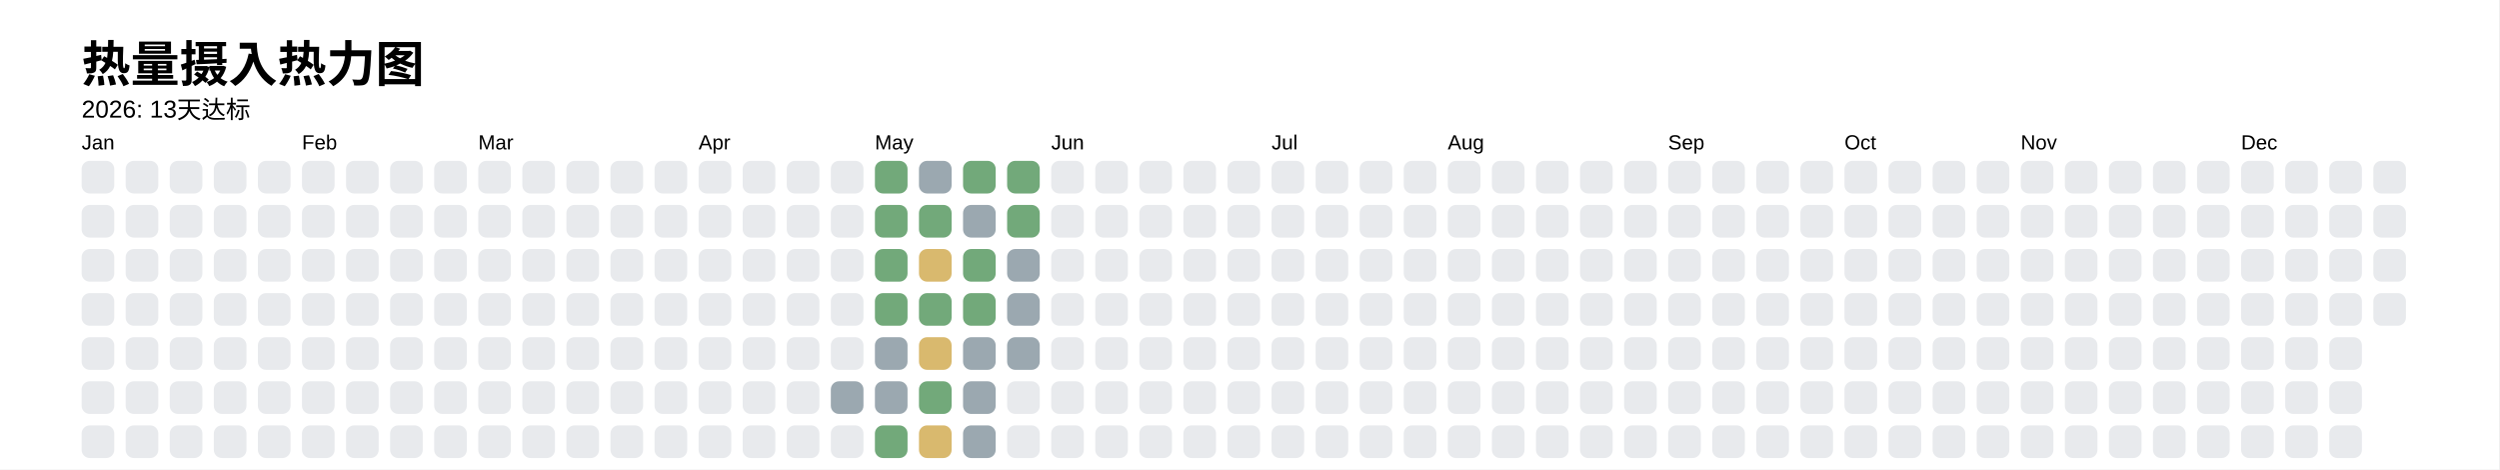
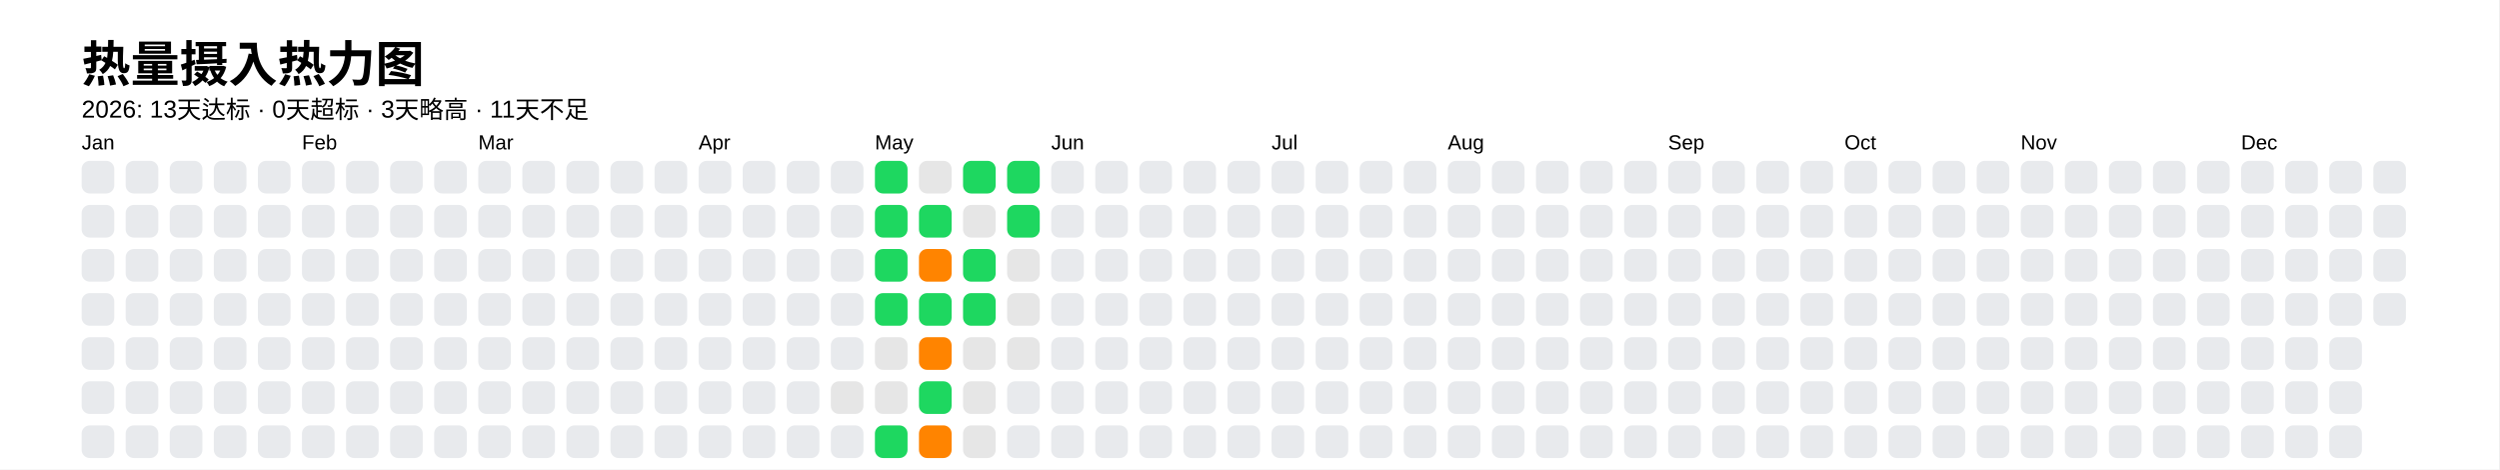
<svg xmlns="http://www.w3.org/2000/svg" style="background-color:white;" baseProfile="full" height="57.5mm" version="1.1" viewBox="0,0,306.2,57.5" width="306.2mm">
  <defs />
  <rect fill="#FFFFFF" height="57.5" width="306.2" x="0" y="0" />
  <text fill="#000000" style="font-size:6px; font-family:Arial; font-weight:bold;" x="10" y="10">热量摄入热力图</text>
-   <text fill="#000000" style="font-size:3px; font-family:Arial;" x="10" y="14.4">2026: 13天达标</text>
+   <text fill="#000000" style="font-size:3px; font-family:Arial;" x="10" y="14.4">2026: 13天达标 · 0天超标 · 3天略高 · 11天不足</text>
  <text fill="#000000" style="font-size:2.5px; font-family:Arial" x="10" y="18.3">Jan</text>
  <rect fill="#E8EAED" height="4" rx="1" ry="1" width="4" x="10" y="19.7" />
  <rect fill="#E8EAED" height="4" rx="1" ry="1" width="4" x="10" y="25.1" />
  <rect fill="#E8EAED" height="4" rx="1" ry="1" width="4" x="10" y="30.5" />
  <rect fill="#E8EAED" height="4" rx="1" ry="1" width="4" x="10" y="35.9" />
  <rect fill="#E8EAED" height="4" rx="1" ry="1" width="4" x="10" y="41.3" />
  <rect fill="#E8EAED" height="4" rx="1" ry="1" width="4" x="10" y="46.7" />
  <rect fill="#E8EAED" height="4" rx="1" ry="1" width="4" x="10" y="52.1" />
  <rect fill="#E8EAED" height="4" rx="1" ry="1" width="4" x="15.4" y="19.7" />
  <rect fill="#E8EAED" height="4" rx="1" ry="1" width="4" x="15.4" y="25.1" />
  <rect fill="#E8EAED" height="4" rx="1" ry="1" width="4" x="15.4" y="30.5" />
  <rect fill="#E8EAED" height="4" rx="1" ry="1" width="4" x="15.4" y="35.9" />
  <rect fill="#E8EAED" height="4" rx="1" ry="1" width="4" x="15.4" y="41.3" />
  <rect fill="#E8EAED" height="4" rx="1" ry="1" width="4" x="15.4" y="46.7" />
  <rect fill="#E8EAED" height="4" rx="1" ry="1" width="4" x="15.4" y="52.1" />
  <rect fill="#E8EAED" height="4" rx="1" ry="1" width="4" x="20.8" y="19.7" />
  <rect fill="#E8EAED" height="4" rx="1" ry="1" width="4" x="20.8" y="25.1" />
  <rect fill="#E8EAED" height="4" rx="1" ry="1" width="4" x="20.8" y="30.5" />
  <rect fill="#E8EAED" height="4" rx="1" ry="1" width="4" x="20.8" y="35.9" />
  <rect fill="#E8EAED" height="4" rx="1" ry="1" width="4" x="20.8" y="41.3" />
  <rect fill="#E8EAED" height="4" rx="1" ry="1" width="4" x="20.8" y="46.7" />
  <rect fill="#E8EAED" height="4" rx="1" ry="1" width="4" x="20.8" y="52.1" />
  <rect fill="#E8EAED" height="4" rx="1" ry="1" width="4" x="26.2" y="19.7" />
  <rect fill="#E8EAED" height="4" rx="1" ry="1" width="4" x="26.2" y="25.1" />
  <rect fill="#E8EAED" height="4" rx="1" ry="1" width="4" x="26.2" y="30.5" />
  <rect fill="#E8EAED" height="4" rx="1" ry="1" width="4" x="26.2" y="35.9" />
  <rect fill="#E8EAED" height="4" rx="1" ry="1" width="4" x="26.2" y="41.3" />
  <rect fill="#E8EAED" height="4" rx="1" ry="1" width="4" x="26.2" y="46.7" />
  <rect fill="#E8EAED" height="4" rx="1" ry="1" width="4" x="26.2" y="52.1" />
  <rect fill="#E8EAED" height="4" rx="1" ry="1" width="4" x="31.6" y="19.7" />
  <rect fill="#E8EAED" height="4" rx="1" ry="1" width="4" x="31.6" y="25.1" />
  <rect fill="#E8EAED" height="4" rx="1" ry="1" width="4" x="31.6" y="30.5" />
  <rect fill="#E8EAED" height="4" rx="1" ry="1" width="4" x="31.6" y="35.9" />
  <rect fill="#E8EAED" height="4" rx="1" ry="1" width="4" x="31.6" y="41.3" />
  <rect fill="#E8EAED" height="4" rx="1" ry="1" width="4" x="31.6" y="46.7" />
  <rect fill="#E8EAED" height="4" rx="1" ry="1" width="4" x="31.6" y="52.1" />
  <text fill="#000000" style="font-size:2.5px; font-family:Arial" x="37.0" y="18.3">Feb</text>
  <rect fill="#E8EAED" height="4" rx="1" ry="1" width="4" x="37.0" y="19.7" />
  <rect fill="#E8EAED" height="4" rx="1" ry="1" width="4" x="37.0" y="25.1" />
  <rect fill="#E8EAED" height="4" rx="1" ry="1" width="4" x="37.0" y="30.5" />
  <rect fill="#E8EAED" height="4" rx="1" ry="1" width="4" x="37.0" y="35.9" />
  <rect fill="#E8EAED" height="4" rx="1" ry="1" width="4" x="37.0" y="41.3" />
  <rect fill="#E8EAED" height="4" rx="1" ry="1" width="4" x="37.0" y="46.7" />
  <rect fill="#E8EAED" height="4" rx="1" ry="1" width="4" x="37.0" y="52.1" />
  <rect fill="#E8EAED" height="4" rx="1" ry="1" width="4" x="42.4" y="19.7" />
  <rect fill="#E8EAED" height="4" rx="1" ry="1" width="4" x="42.4" y="25.1" />
  <rect fill="#E8EAED" height="4" rx="1" ry="1" width="4" x="42.4" y="30.5" />
  <rect fill="#E8EAED" height="4" rx="1" ry="1" width="4" x="42.4" y="35.9" />
  <rect fill="#E8EAED" height="4" rx="1" ry="1" width="4" x="42.4" y="41.3" />
  <rect fill="#E8EAED" height="4" rx="1" ry="1" width="4" x="42.4" y="46.7" />
  <rect fill="#E8EAED" height="4" rx="1" ry="1" width="4" x="42.4" y="52.1" />
  <rect fill="#E8EAED" height="4" rx="1" ry="1" width="4" x="47.8" y="19.7" />
  <rect fill="#E8EAED" height="4" rx="1" ry="1" width="4" x="47.8" y="25.1" />
  <rect fill="#E8EAED" height="4" rx="1" ry="1" width="4" x="47.8" y="30.5" />
  <rect fill="#E8EAED" height="4" rx="1" ry="1" width="4" x="47.8" y="35.9" />
  <rect fill="#E8EAED" height="4" rx="1" ry="1" width="4" x="47.8" y="41.3" />
  <rect fill="#E8EAED" height="4" rx="1" ry="1" width="4" x="47.8" y="46.7" />
  <rect fill="#E8EAED" height="4" rx="1" ry="1" width="4" x="47.8" y="52.1" />
  <rect fill="#E8EAED" height="4" rx="1" ry="1" width="4" x="53.2" y="19.7" />
  <rect fill="#E8EAED" height="4" rx="1" ry="1" width="4" x="53.2" y="25.1" />
  <rect fill="#E8EAED" height="4" rx="1" ry="1" width="4" x="53.2" y="30.5" />
  <rect fill="#E8EAED" height="4" rx="1" ry="1" width="4" x="53.2" y="35.9" />
  <rect fill="#E8EAED" height="4" rx="1" ry="1" width="4" x="53.2" y="41.3" />
  <rect fill="#E8EAED" height="4" rx="1" ry="1" width="4" x="53.2" y="46.7" />
  <rect fill="#E8EAED" height="4" rx="1" ry="1" width="4" x="53.2" y="52.1" />
  <text fill="#000000" style="font-size:2.5px; font-family:Arial" x="58.6" y="18.3">Mar</text>
  <rect fill="#E8EAED" height="4" rx="1" ry="1" width="4" x="58.6" y="19.7" />
  <rect fill="#E8EAED" height="4" rx="1" ry="1" width="4" x="58.6" y="25.1" />
  <rect fill="#E8EAED" height="4" rx="1" ry="1" width="4" x="58.6" y="30.5" />
  <rect fill="#E8EAED" height="4" rx="1" ry="1" width="4" x="58.6" y="35.9" />
  <rect fill="#E8EAED" height="4" rx="1" ry="1" width="4" x="58.6" y="41.3" />
  <rect fill="#E8EAED" height="4" rx="1" ry="1" width="4" x="58.6" y="46.7" />
  <rect fill="#E8EAED" height="4" rx="1" ry="1" width="4" x="58.6" y="52.1" />
  <rect fill="#E8EAED" height="4" rx="1" ry="1" width="4" x="64" y="19.7" />
  <rect fill="#E8EAED" height="4" rx="1" ry="1" width="4" x="64" y="25.1" />
  <rect fill="#E8EAED" height="4" rx="1" ry="1" width="4" x="64" y="30.5" />
  <rect fill="#E8EAED" height="4" rx="1" ry="1" width="4" x="64" y="35.9" />
  <rect fill="#E8EAED" height="4" rx="1" ry="1" width="4" x="64" y="41.3" />
  <rect fill="#E8EAED" height="4" rx="1" ry="1" width="4" x="64" y="46.7" />
  <rect fill="#E8EAED" height="4" rx="1" ry="1" width="4" x="64" y="52.1" />
  <rect fill="#E8EAED" height="4" rx="1" ry="1" width="4" x="69.4" y="19.7" />
  <rect fill="#E8EAED" height="4" rx="1" ry="1" width="4" x="69.4" y="25.1" />
  <rect fill="#E8EAED" height="4" rx="1" ry="1" width="4" x="69.4" y="30.5" />
  <rect fill="#E8EAED" height="4" rx="1" ry="1" width="4" x="69.4" y="35.9" />
  <rect fill="#E8EAED" height="4" rx="1" ry="1" width="4" x="69.4" y="41.3" />
  <rect fill="#E8EAED" height="4" rx="1" ry="1" width="4" x="69.4" y="46.7" />
  <rect fill="#E8EAED" height="4" rx="1" ry="1" width="4" x="69.4" y="52.1" />
  <rect fill="#E8EAED" height="4" rx="1" ry="1" width="4" x="74.8" y="19.7" />
  <rect fill="#E8EAED" height="4" rx="1" ry="1" width="4" x="74.8" y="25.1" />
  <rect fill="#E8EAED" height="4" rx="1" ry="1" width="4" x="74.8" y="30.5" />
  <rect fill="#E8EAED" height="4" rx="1" ry="1" width="4" x="74.8" y="35.9" />
  <rect fill="#E8EAED" height="4" rx="1" ry="1" width="4" x="74.8" y="41.3" />
  <rect fill="#E8EAED" height="4" rx="1" ry="1" width="4" x="74.8" y="46.7" />
  <rect fill="#E8EAED" height="4" rx="1" ry="1" width="4" x="74.8" y="52.1" />
  <rect fill="#E8EAED" height="4" rx="1" ry="1" width="4" x="80.2" y="19.7" />
  <rect fill="#E8EAED" height="4" rx="1" ry="1" width="4" x="80.2" y="25.1" />
  <rect fill="#E8EAED" height="4" rx="1" ry="1" width="4" x="80.2" y="30.5" />
  <rect fill="#E8EAED" height="4" rx="1" ry="1" width="4" x="80.2" y="35.9" />
  <rect fill="#E8EAED" height="4" rx="1" ry="1" width="4" x="80.2" y="41.3" />
  <rect fill="#E8EAED" height="4" rx="1" ry="1" width="4" x="80.2" y="46.7" />
  <rect fill="#E8EAED" height="4" rx="1" ry="1" width="4" x="80.2" y="52.1" />
  <text fill="#000000" style="font-size:2.5px; font-family:Arial" x="85.6" y="18.3">Apr</text>
  <rect fill="#E8EAED" height="4" rx="1" ry="1" width="4" x="85.6" y="19.7" />
  <rect fill="#E8EAED" height="4" rx="1" ry="1" width="4" x="85.6" y="25.1" />
  <rect fill="#E8EAED" height="4" rx="1" ry="1" width="4" x="85.6" y="30.5" />
  <rect fill="#E8EAED" height="4" rx="1" ry="1" width="4" x="85.6" y="35.9" />
  <rect fill="#E8EAED" height="4" rx="1" ry="1" width="4" x="85.6" y="41.3" />
  <rect fill="#E8EAED" height="4" rx="1" ry="1" width="4" x="85.6" y="46.7" />
  <rect fill="#E8EAED" height="4" rx="1" ry="1" width="4" x="85.6" y="52.1" />
  <rect fill="#E8EAED" height="4" rx="1" ry="1" width="4" x="91" y="19.7" />
  <rect fill="#E8EAED" height="4" rx="1" ry="1" width="4" x="91" y="25.1" />
  <rect fill="#E8EAED" height="4" rx="1" ry="1" width="4" x="91" y="30.5" />
  <rect fill="#E8EAED" height="4" rx="1" ry="1" width="4" x="91" y="35.9" />
  <rect fill="#E8EAED" height="4" rx="1" ry="1" width="4" x="91" y="41.3" />
  <rect fill="#E8EAED" height="4" rx="1" ry="1" width="4" x="91" y="46.7" />
  <rect fill="#E8EAED" height="4" rx="1" ry="1" width="4" x="91" y="52.1" />
  <rect fill="#E8EAED" height="4" rx="1" ry="1" width="4" x="96.4" y="19.7" />
  <rect fill="#E8EAED" height="4" rx="1" ry="1" width="4" x="96.4" y="25.1" />
  <rect fill="#E8EAED" height="4" rx="1" ry="1" width="4" x="96.4" y="30.5" />
  <rect fill="#E8EAED" height="4" rx="1" ry="1" width="4" x="96.4" y="35.9" />
  <rect fill="#E8EAED" height="4" rx="1" ry="1" width="4" x="96.4" y="41.3" />
  <rect fill="#E8EAED" height="4" rx="1" ry="1" width="4" x="96.4" y="46.7" />
  <rect fill="#E8EAED" height="4" rx="1" ry="1" width="4" x="96.4" y="52.1" />
  <rect fill="#E8EAED" height="4" rx="1" ry="1" width="4" x="101.8" y="19.7" />
  <rect fill="#E8EAED" height="4" rx="1" ry="1" width="4" x="101.8" y="25.1" />
  <rect fill="#E8EAED" height="4" rx="1" ry="1" width="4" x="101.8" y="30.5" />
  <rect fill="#E8EAED" height="4" rx="1" ry="1" width="4" x="101.8" y="35.9" />
  <rect fill="#E8EAED" height="4" rx="1" ry="1" width="4" x="101.8" y="41.3" />
-   <rect fill="#9BA8B0" height="4" rx="1" ry="1" width="4" x="101.8" y="46.7" />
+   <rect fill="#e6e6e6" height="4" rx="1" ry="1" width="4" x="101.8" y="46.7" />
  <rect fill="#E8EAED" height="4" rx="1" ry="1" width="4" x="101.8" y="52.1" />
  <text fill="#000000" style="font-size:2.5px; font-family:Arial" x="107.2" y="18.3">May</text>
-   <rect fill="#72A97A" height="4" rx="1" ry="1" width="4" x="107.2" y="19.7" />
-   <rect fill="#72A97A" height="4" rx="1" ry="1" width="4" x="107.2" y="25.1" />
-   <rect fill="#72A97A" height="4" rx="1" ry="1" width="4" x="107.2" y="30.5" />
-   <rect fill="#72A97A" height="4" rx="1" ry="1" width="4" x="107.2" y="35.9" />
-   <rect fill="#9BA8B0" height="4" rx="1" ry="1" width="4" x="107.2" y="41.3" />
-   <rect fill="#9BA8B0" height="4" rx="1" ry="1" width="4" x="107.2" y="46.7" />
-   <rect fill="#72A97A" height="4" rx="1" ry="1" width="4" x="107.2" y="52.1" />
-   <rect fill="#9BA8B0" height="4" rx="1" ry="1" width="4" x="112.6" y="19.7" />
-   <rect fill="#72A97A" height="4" rx="1" ry="1" width="4" x="112.6" y="25.1" />
-   <rect fill="#D9B96E" height="4" rx="1" ry="1" width="4" x="112.6" y="30.5" />
-   <rect fill="#72A97A" height="4" rx="1" ry="1" width="4" x="112.6" y="35.9" />
-   <rect fill="#D9B96E" height="4" rx="1" ry="1" width="4" x="112.6" y="41.3" />
-   <rect fill="#72A97A" height="4" rx="1" ry="1" width="4" x="112.6" y="46.7" />
-   <rect fill="#D9B96E" height="4" rx="1" ry="1" width="4" x="112.6" y="52.1" />
-   <rect fill="#72A97A" height="4" rx="1" ry="1" width="4" x="118" y="19.7" />
-   <rect fill="#9BA8B0" height="4" rx="1" ry="1" width="4" x="118" y="25.1" />
-   <rect fill="#72A97A" height="4" rx="1" ry="1" width="4" x="118" y="30.5" />
-   <rect fill="#72A97A" height="4" rx="1" ry="1" width="4" x="118" y="35.9" />
-   <rect fill="#9BA8B0" height="4" rx="1" ry="1" width="4" x="118" y="41.3" />
-   <rect fill="#9BA8B0" height="4" rx="1" ry="1" width="4" x="118" y="46.7" />
-   <rect fill="#9BA8B0" height="4" rx="1" ry="1" width="4" x="118" y="52.1" />
-   <rect fill="#72A97A" height="4" rx="1" ry="1" width="4" x="123.4" y="19.7" />
-   <rect fill="#72A97A" height="4" rx="1" ry="1" width="4" x="123.4" y="25.1" />
-   <rect fill="#9BA8B0" height="4" rx="1" ry="1" width="4" x="123.4" y="30.5" />
-   <rect fill="#9BA8B0" height="4" rx="1" ry="1" width="4" x="123.4" y="35.9" />
-   <rect fill="#9BA8B0" height="4" rx="1" ry="1" width="4" x="123.4" y="41.3" />
+   <rect fill="#1ed760" height="4" rx="1" ry="1" width="4" x="107.2" y="19.7" />
+   <rect fill="#1ed760" height="4" rx="1" ry="1" width="4" x="107.2" y="25.1" />
+   <rect fill="#1ed760" height="4" rx="1" ry="1" width="4" x="107.2" y="30.5" />
+   <rect fill="#1ed760" height="4" rx="1" ry="1" width="4" x="107.2" y="35.9" />
+   <rect fill="#e6e6e6" height="4" rx="1" ry="1" width="4" x="107.2" y="41.3" />
+   <rect fill="#e6e6e6" height="4" rx="1" ry="1" width="4" x="107.2" y="46.7" />
+   <rect fill="#1ed760" height="4" rx="1" ry="1" width="4" x="107.2" y="52.1" />
+   <rect fill="#e6e6e6" height="4" rx="1" ry="1" width="4" x="112.6" y="19.7" />
+   <rect fill="#1ed760" height="4" rx="1" ry="1" width="4" x="112.6" y="25.1" />
+   <rect fill="#ff8400" height="4" rx="1" ry="1" width="4" x="112.6" y="30.5" />
+   <rect fill="#1ed760" height="4" rx="1" ry="1" width="4" x="112.6" y="35.9" />
+   <rect fill="#ff8400" height="4" rx="1" ry="1" width="4" x="112.6" y="41.3" />
+   <rect fill="#1ed760" height="4" rx="1" ry="1" width="4" x="112.6" y="46.7" />
+   <rect fill="#ff8400" height="4" rx="1" ry="1" width="4" x="112.6" y="52.1" />
+   <rect fill="#1ed760" height="4" rx="1" ry="1" width="4" x="118" y="19.7" />
+   <rect fill="#e6e6e6" height="4" rx="1" ry="1" width="4" x="118" y="25.1" />
+   <rect fill="#1ed760" height="4" rx="1" ry="1" width="4" x="118" y="30.5" />
+   <rect fill="#1ed760" height="4" rx="1" ry="1" width="4" x="118" y="35.9" />
+   <rect fill="#e6e6e6" height="4" rx="1" ry="1" width="4" x="118" y="41.3" />
+   <rect fill="#e6e6e6" height="4" rx="1" ry="1" width="4" x="118" y="46.7" />
+   <rect fill="#e6e6e6" height="4" rx="1" ry="1" width="4" x="118" y="52.1" />
+   <rect fill="#1ed760" height="4" rx="1" ry="1" width="4" x="123.4" y="19.7" />
+   <rect fill="#1ed760" height="4" rx="1" ry="1" width="4" x="123.4" y="25.1" />
+   <rect fill="#e6e6e6" height="4" rx="1" ry="1" width="4" x="123.4" y="30.5" />
+   <rect fill="#e6e6e6" height="4" rx="1" ry="1" width="4" x="123.4" y="35.9" />
+   <rect fill="#e6e6e6" height="4" rx="1" ry="1" width="4" x="123.4" y="41.3" />
  <rect fill="#E8EAED" height="4" rx="1" ry="1" width="4" x="123.4" y="46.7" />
  <rect fill="#E8EAED" height="4" rx="1" ry="1" width="4" x="123.4" y="52.1" />
  <text fill="#000000" style="font-size:2.5px; font-family:Arial" x="128.8" y="18.3">Jun</text>
  <rect fill="#E8EAED" height="4" rx="1" ry="1" width="4" x="128.8" y="19.7" />
  <rect fill="#E8EAED" height="4" rx="1" ry="1" width="4" x="128.8" y="25.1" />
  <rect fill="#E8EAED" height="4" rx="1" ry="1" width="4" x="128.8" y="30.5" />
  <rect fill="#E8EAED" height="4" rx="1" ry="1" width="4" x="128.8" y="35.9" />
  <rect fill="#E8EAED" height="4" rx="1" ry="1" width="4" x="128.8" y="41.3" />
  <rect fill="#E8EAED" height="4" rx="1" ry="1" width="4" x="128.8" y="46.7" />
  <rect fill="#E8EAED" height="4" rx="1" ry="1" width="4" x="128.8" y="52.1" />
  <rect fill="#E8EAED" height="4" rx="1" ry="1" width="4" x="134.2" y="19.7" />
  <rect fill="#E8EAED" height="4" rx="1" ry="1" width="4" x="134.2" y="25.1" />
  <rect fill="#E8EAED" height="4" rx="1" ry="1" width="4" x="134.2" y="30.5" />
  <rect fill="#E8EAED" height="4" rx="1" ry="1" width="4" x="134.2" y="35.9" />
  <rect fill="#E8EAED" height="4" rx="1" ry="1" width="4" x="134.2" y="41.3" />
  <rect fill="#E8EAED" height="4" rx="1" ry="1" width="4" x="134.2" y="46.7" />
  <rect fill="#E8EAED" height="4" rx="1" ry="1" width="4" x="134.2" y="52.1" />
  <rect fill="#E8EAED" height="4" rx="1" ry="1" width="4" x="139.6" y="19.7" />
  <rect fill="#E8EAED" height="4" rx="1" ry="1" width="4" x="139.6" y="25.1" />
  <rect fill="#E8EAED" height="4" rx="1" ry="1" width="4" x="139.6" y="30.5" />
  <rect fill="#E8EAED" height="4" rx="1" ry="1" width="4" x="139.6" y="35.9" />
  <rect fill="#E8EAED" height="4" rx="1" ry="1" width="4" x="139.6" y="41.3" />
  <rect fill="#E8EAED" height="4" rx="1" ry="1" width="4" x="139.6" y="46.7" />
  <rect fill="#E8EAED" height="4" rx="1" ry="1" width="4" x="139.6" y="52.1" />
  <rect fill="#E8EAED" height="4" rx="1" ry="1" width="4" x="145" y="19.7" />
  <rect fill="#E8EAED" height="4" rx="1" ry="1" width="4" x="145" y="25.1" />
  <rect fill="#E8EAED" height="4" rx="1" ry="1" width="4" x="145" y="30.5" />
  <rect fill="#E8EAED" height="4" rx="1" ry="1" width="4" x="145" y="35.9" />
  <rect fill="#E8EAED" height="4" rx="1" ry="1" width="4" x="145" y="41.3" />
  <rect fill="#E8EAED" height="4" rx="1" ry="1" width="4" x="145" y="46.7" />
  <rect fill="#E8EAED" height="4" rx="1" ry="1" width="4" x="145" y="52.1" />
  <rect fill="#E8EAED" height="4" rx="1" ry="1" width="4" x="150.4" y="19.7" />
  <rect fill="#E8EAED" height="4" rx="1" ry="1" width="4" x="150.4" y="25.1" />
  <rect fill="#E8EAED" height="4" rx="1" ry="1" width="4" x="150.4" y="30.5" />
  <rect fill="#E8EAED" height="4" rx="1" ry="1" width="4" x="150.4" y="35.9" />
  <rect fill="#E8EAED" height="4" rx="1" ry="1" width="4" x="150.4" y="41.3" />
  <rect fill="#E8EAED" height="4" rx="1" ry="1" width="4" x="150.4" y="46.7" />
  <rect fill="#E8EAED" height="4" rx="1" ry="1" width="4" x="150.4" y="52.1" />
  <text fill="#000000" style="font-size:2.5px; font-family:Arial" x="155.8" y="18.3">Jul</text>
  <rect fill="#E8EAED" height="4" rx="1" ry="1" width="4" x="155.8" y="19.7" />
  <rect fill="#E8EAED" height="4" rx="1" ry="1" width="4" x="155.8" y="25.1" />
  <rect fill="#E8EAED" height="4" rx="1" ry="1" width="4" x="155.8" y="30.5" />
  <rect fill="#E8EAED" height="4" rx="1" ry="1" width="4" x="155.8" y="35.9" />
  <rect fill="#E8EAED" height="4" rx="1" ry="1" width="4" x="155.8" y="41.3" />
  <rect fill="#E8EAED" height="4" rx="1" ry="1" width="4" x="155.8" y="46.7" />
  <rect fill="#E8EAED" height="4" rx="1" ry="1" width="4" x="155.8" y="52.1" />
  <rect fill="#E8EAED" height="4" rx="1" ry="1" width="4" x="161.2" y="19.7" />
  <rect fill="#E8EAED" height="4" rx="1" ry="1" width="4" x="161.2" y="25.1" />
  <rect fill="#E8EAED" height="4" rx="1" ry="1" width="4" x="161.2" y="30.5" />
  <rect fill="#E8EAED" height="4" rx="1" ry="1" width="4" x="161.2" y="35.9" />
  <rect fill="#E8EAED" height="4" rx="1" ry="1" width="4" x="161.2" y="41.3" />
  <rect fill="#E8EAED" height="4" rx="1" ry="1" width="4" x="161.2" y="46.7" />
  <rect fill="#E8EAED" height="4" rx="1" ry="1" width="4" x="161.2" y="52.1" />
  <rect fill="#E8EAED" height="4" rx="1" ry="1" width="4" x="166.6" y="19.7" />
  <rect fill="#E8EAED" height="4" rx="1" ry="1" width="4" x="166.6" y="25.1" />
  <rect fill="#E8EAED" height="4" rx="1" ry="1" width="4" x="166.6" y="30.5" />
  <rect fill="#E8EAED" height="4" rx="1" ry="1" width="4" x="166.6" y="35.9" />
  <rect fill="#E8EAED" height="4" rx="1" ry="1" width="4" x="166.6" y="41.3" />
  <rect fill="#E8EAED" height="4" rx="1" ry="1" width="4" x="166.6" y="46.7" />
  <rect fill="#E8EAED" height="4" rx="1" ry="1" width="4" x="166.6" y="52.1" />
  <rect fill="#E8EAED" height="4" rx="1" ry="1" width="4" x="172" y="19.7" />
  <rect fill="#E8EAED" height="4" rx="1" ry="1" width="4" x="172" y="25.1" />
  <rect fill="#E8EAED" height="4" rx="1" ry="1" width="4" x="172" y="30.5" />
  <rect fill="#E8EAED" height="4" rx="1" ry="1" width="4" x="172" y="35.9" />
  <rect fill="#E8EAED" height="4" rx="1" ry="1" width="4" x="172" y="41.3" />
  <rect fill="#E8EAED" height="4" rx="1" ry="1" width="4" x="172" y="46.7" />
  <rect fill="#E8EAED" height="4" rx="1" ry="1" width="4" x="172" y="52.1" />
  <text fill="#000000" style="font-size:2.5px; font-family:Arial" x="177.4" y="18.3">Aug</text>
  <rect fill="#E8EAED" height="4" rx="1" ry="1" width="4" x="177.4" y="19.7" />
  <rect fill="#E8EAED" height="4" rx="1" ry="1" width="4" x="177.4" y="25.1" />
  <rect fill="#E8EAED" height="4" rx="1" ry="1" width="4" x="177.4" y="30.5" />
  <rect fill="#E8EAED" height="4" rx="1" ry="1" width="4" x="177.4" y="35.9" />
  <rect fill="#E8EAED" height="4" rx="1" ry="1" width="4" x="177.4" y="41.3" />
  <rect fill="#E8EAED" height="4" rx="1" ry="1" width="4" x="177.4" y="46.7" />
  <rect fill="#E8EAED" height="4" rx="1" ry="1" width="4" x="177.4" y="52.1" />
  <rect fill="#E8EAED" height="4" rx="1" ry="1" width="4" x="182.8" y="19.7" />
  <rect fill="#E8EAED" height="4" rx="1" ry="1" width="4" x="182.8" y="25.1" />
  <rect fill="#E8EAED" height="4" rx="1" ry="1" width="4" x="182.8" y="30.5" />
  <rect fill="#E8EAED" height="4" rx="1" ry="1" width="4" x="182.8" y="35.9" />
  <rect fill="#E8EAED" height="4" rx="1" ry="1" width="4" x="182.8" y="41.3" />
  <rect fill="#E8EAED" height="4" rx="1" ry="1" width="4" x="182.8" y="46.7" />
  <rect fill="#E8EAED" height="4" rx="1" ry="1" width="4" x="182.8" y="52.1" />
  <rect fill="#E8EAED" height="4" rx="1" ry="1" width="4" x="188.2" y="19.7" />
  <rect fill="#E8EAED" height="4" rx="1" ry="1" width="4" x="188.2" y="25.1" />
  <rect fill="#E8EAED" height="4" rx="1" ry="1" width="4" x="188.2" y="30.5" />
  <rect fill="#E8EAED" height="4" rx="1" ry="1" width="4" x="188.2" y="35.9" />
  <rect fill="#E8EAED" height="4" rx="1" ry="1" width="4" x="188.2" y="41.3" />
  <rect fill="#E8EAED" height="4" rx="1" ry="1" width="4" x="188.2" y="46.7" />
  <rect fill="#E8EAED" height="4" rx="1" ry="1" width="4" x="188.2" y="52.1" />
  <rect fill="#E8EAED" height="4" rx="1" ry="1" width="4" x="193.6" y="19.7" />
  <rect fill="#E8EAED" height="4" rx="1" ry="1" width="4" x="193.6" y="25.1" />
  <rect fill="#E8EAED" height="4" rx="1" ry="1" width="4" x="193.6" y="30.5" />
  <rect fill="#E8EAED" height="4" rx="1" ry="1" width="4" x="193.6" y="35.9" />
  <rect fill="#E8EAED" height="4" rx="1" ry="1" width="4" x="193.6" y="41.3" />
  <rect fill="#E8EAED" height="4" rx="1" ry="1" width="4" x="193.6" y="46.7" />
  <rect fill="#E8EAED" height="4" rx="1" ry="1" width="4" x="193.6" y="52.1" />
  <rect fill="#E8EAED" height="4" rx="1" ry="1" width="4" x="199" y="19.7" />
  <rect fill="#E8EAED" height="4" rx="1" ry="1" width="4" x="199" y="25.1" />
  <rect fill="#E8EAED" height="4" rx="1" ry="1" width="4" x="199" y="30.5" />
  <rect fill="#E8EAED" height="4" rx="1" ry="1" width="4" x="199" y="35.9" />
  <rect fill="#E8EAED" height="4" rx="1" ry="1" width="4" x="199" y="41.3" />
  <rect fill="#E8EAED" height="4" rx="1" ry="1" width="4" x="199" y="46.7" />
  <rect fill="#E8EAED" height="4" rx="1" ry="1" width="4" x="199" y="52.1" />
  <text fill="#000000" style="font-size:2.5px; font-family:Arial" x="204.4" y="18.3">Sep</text>
  <rect fill="#E8EAED" height="4" rx="1" ry="1" width="4" x="204.4" y="19.7" />
  <rect fill="#E8EAED" height="4" rx="1" ry="1" width="4" x="204.4" y="25.1" />
  <rect fill="#E8EAED" height="4" rx="1" ry="1" width="4" x="204.4" y="30.5" />
  <rect fill="#E8EAED" height="4" rx="1" ry="1" width="4" x="204.4" y="35.9" />
  <rect fill="#E8EAED" height="4" rx="1" ry="1" width="4" x="204.4" y="41.3" />
  <rect fill="#E8EAED" height="4" rx="1" ry="1" width="4" x="204.4" y="46.7" />
  <rect fill="#E8EAED" height="4" rx="1" ry="1" width="4" x="204.4" y="52.1" />
  <rect fill="#E8EAED" height="4" rx="1" ry="1" width="4" x="209.8" y="19.7" />
  <rect fill="#E8EAED" height="4" rx="1" ry="1" width="4" x="209.8" y="25.1" />
  <rect fill="#E8EAED" height="4" rx="1" ry="1" width="4" x="209.8" y="30.5" />
  <rect fill="#E8EAED" height="4" rx="1" ry="1" width="4" x="209.8" y="35.9" />
  <rect fill="#E8EAED" height="4" rx="1" ry="1" width="4" x="209.8" y="41.3" />
  <rect fill="#E8EAED" height="4" rx="1" ry="1" width="4" x="209.8" y="46.7" />
  <rect fill="#E8EAED" height="4" rx="1" ry="1" width="4" x="209.8" y="52.1" />
  <rect fill="#E8EAED" height="4" rx="1" ry="1" width="4" x="215.2" y="19.7" />
  <rect fill="#E8EAED" height="4" rx="1" ry="1" width="4" x="215.2" y="25.1" />
  <rect fill="#E8EAED" height="4" rx="1" ry="1" width="4" x="215.2" y="30.5" />
  <rect fill="#E8EAED" height="4" rx="1" ry="1" width="4" x="215.2" y="35.9" />
  <rect fill="#E8EAED" height="4" rx="1" ry="1" width="4" x="215.2" y="41.3" />
  <rect fill="#E8EAED" height="4" rx="1" ry="1" width="4" x="215.2" y="46.7" />
  <rect fill="#E8EAED" height="4" rx="1" ry="1" width="4" x="215.2" y="52.1" />
  <rect fill="#E8EAED" height="4" rx="1" ry="1" width="4" x="220.6" y="19.7" />
  <rect fill="#E8EAED" height="4" rx="1" ry="1" width="4" x="220.6" y="25.1" />
  <rect fill="#E8EAED" height="4" rx="1" ry="1" width="4" x="220.6" y="30.5" />
  <rect fill="#E8EAED" height="4" rx="1" ry="1" width="4" x="220.6" y="35.9" />
  <rect fill="#E8EAED" height="4" rx="1" ry="1" width="4" x="220.6" y="41.3" />
  <rect fill="#E8EAED" height="4" rx="1" ry="1" width="4" x="220.6" y="46.7" />
  <rect fill="#E8EAED" height="4" rx="1" ry="1" width="4" x="220.6" y="52.1" />
  <text fill="#000000" style="font-size:2.5px; font-family:Arial" x="226" y="18.3">Oct</text>
  <rect fill="#E8EAED" height="4" rx="1" ry="1" width="4" x="226" y="19.7" />
  <rect fill="#E8EAED" height="4" rx="1" ry="1" width="4" x="226" y="25.1" />
  <rect fill="#E8EAED" height="4" rx="1" ry="1" width="4" x="226" y="30.5" />
  <rect fill="#E8EAED" height="4" rx="1" ry="1" width="4" x="226" y="35.9" />
  <rect fill="#E8EAED" height="4" rx="1" ry="1" width="4" x="226" y="41.3" />
  <rect fill="#E8EAED" height="4" rx="1" ry="1" width="4" x="226" y="46.7" />
  <rect fill="#E8EAED" height="4" rx="1" ry="1" width="4" x="226" y="52.1" />
  <rect fill="#E8EAED" height="4" rx="1" ry="1" width="4" x="231.4" y="19.7" />
  <rect fill="#E8EAED" height="4" rx="1" ry="1" width="4" x="231.4" y="25.1" />
  <rect fill="#E8EAED" height="4" rx="1" ry="1" width="4" x="231.4" y="30.5" />
  <rect fill="#E8EAED" height="4" rx="1" ry="1" width="4" x="231.4" y="35.9" />
  <rect fill="#E8EAED" height="4" rx="1" ry="1" width="4" x="231.4" y="41.3" />
  <rect fill="#E8EAED" height="4" rx="1" ry="1" width="4" x="231.4" y="46.7" />
  <rect fill="#E8EAED" height="4" rx="1" ry="1" width="4" x="231.4" y="52.1" />
  <rect fill="#E8EAED" height="4" rx="1" ry="1" width="4" x="236.8" y="19.7" />
  <rect fill="#E8EAED" height="4" rx="1" ry="1" width="4" x="236.8" y="25.1" />
  <rect fill="#E8EAED" height="4" rx="1" ry="1" width="4" x="236.8" y="30.5" />
  <rect fill="#E8EAED" height="4" rx="1" ry="1" width="4" x="236.8" y="35.9" />
  <rect fill="#E8EAED" height="4" rx="1" ry="1" width="4" x="236.8" y="41.3" />
  <rect fill="#E8EAED" height="4" rx="1" ry="1" width="4" x="236.8" y="46.7" />
  <rect fill="#E8EAED" height="4" rx="1" ry="1" width="4" x="236.8" y="52.1" />
  <rect fill="#E8EAED" height="4" rx="1" ry="1" width="4" x="242.2" y="19.7" />
  <rect fill="#E8EAED" height="4" rx="1" ry="1" width="4" x="242.2" y="25.1" />
  <rect fill="#E8EAED" height="4" rx="1" ry="1" width="4" x="242.2" y="30.5" />
  <rect fill="#E8EAED" height="4" rx="1" ry="1" width="4" x="242.2" y="35.9" />
  <rect fill="#E8EAED" height="4" rx="1" ry="1" width="4" x="242.2" y="41.3" />
  <rect fill="#E8EAED" height="4" rx="1" ry="1" width="4" x="242.2" y="46.7" />
  <rect fill="#E8EAED" height="4" rx="1" ry="1" width="4" x="242.2" y="52.1" />
  <text fill="#000000" style="font-size:2.5px; font-family:Arial" x="247.6" y="18.3">Nov</text>
  <rect fill="#E8EAED" height="4" rx="1" ry="1" width="4" x="247.6" y="19.7" />
  <rect fill="#E8EAED" height="4" rx="1" ry="1" width="4" x="247.6" y="25.1" />
  <rect fill="#E8EAED" height="4" rx="1" ry="1" width="4" x="247.6" y="30.5" />
  <rect fill="#E8EAED" height="4" rx="1" ry="1" width="4" x="247.6" y="35.9" />
  <rect fill="#E8EAED" height="4" rx="1" ry="1" width="4" x="247.6" y="41.3" />
  <rect fill="#E8EAED" height="4" rx="1" ry="1" width="4" x="247.6" y="46.7" />
  <rect fill="#E8EAED" height="4" rx="1" ry="1" width="4" x="247.6" y="52.1" />
  <rect fill="#E8EAED" height="4" rx="1" ry="1" width="4" x="253" y="19.7" />
  <rect fill="#E8EAED" height="4" rx="1" ry="1" width="4" x="253" y="25.1" />
  <rect fill="#E8EAED" height="4" rx="1" ry="1" width="4" x="253" y="30.5" />
  <rect fill="#E8EAED" height="4" rx="1" ry="1" width="4" x="253" y="35.9" />
  <rect fill="#E8EAED" height="4" rx="1" ry="1" width="4" x="253" y="41.3" />
  <rect fill="#E8EAED" height="4" rx="1" ry="1" width="4" x="253" y="46.7" />
  <rect fill="#E8EAED" height="4" rx="1" ry="1" width="4" x="253" y="52.1" />
  <rect fill="#E8EAED" height="4" rx="1" ry="1" width="4" x="258.4" y="19.7" />
  <rect fill="#E8EAED" height="4" rx="1" ry="1" width="4" x="258.4" y="25.1" />
  <rect fill="#E8EAED" height="4" rx="1" ry="1" width="4" x="258.4" y="30.5" />
  <rect fill="#E8EAED" height="4" rx="1" ry="1" width="4" x="258.4" y="35.9" />
  <rect fill="#E8EAED" height="4" rx="1" ry="1" width="4" x="258.4" y="41.3" />
  <rect fill="#E8EAED" height="4" rx="1" ry="1" width="4" x="258.4" y="46.7" />
  <rect fill="#E8EAED" height="4" rx="1" ry="1" width="4" x="258.4" y="52.1" />
  <rect fill="#E8EAED" height="4" rx="1" ry="1" width="4" x="263.8" y="19.7" />
  <rect fill="#E8EAED" height="4" rx="1" ry="1" width="4" x="263.8" y="25.1" />
  <rect fill="#E8EAED" height="4" rx="1" ry="1" width="4" x="263.8" y="30.5" />
  <rect fill="#E8EAED" height="4" rx="1" ry="1" width="4" x="263.8" y="35.9" />
  <rect fill="#E8EAED" height="4" rx="1" ry="1" width="4" x="263.8" y="41.3" />
  <rect fill="#E8EAED" height="4" rx="1" ry="1" width="4" x="263.8" y="46.7" />
  <rect fill="#E8EAED" height="4" rx="1" ry="1" width="4" x="263.8" y="52.1" />
  <rect fill="#E8EAED" height="4" rx="1" ry="1" width="4" x="269.2" y="19.7" />
  <rect fill="#E8EAED" height="4" rx="1" ry="1" width="4" x="269.2" y="25.1" />
  <rect fill="#E8EAED" height="4" rx="1" ry="1" width="4" x="269.2" y="30.5" />
  <rect fill="#E8EAED" height="4" rx="1" ry="1" width="4" x="269.2" y="35.9" />
  <rect fill="#E8EAED" height="4" rx="1" ry="1" width="4" x="269.2" y="41.3" />
  <rect fill="#E8EAED" height="4" rx="1" ry="1" width="4" x="269.2" y="46.7" />
  <rect fill="#E8EAED" height="4" rx="1" ry="1" width="4" x="269.2" y="52.1" />
  <text fill="#000000" style="font-size:2.5px; font-family:Arial" x="274.6" y="18.3">Dec</text>
  <rect fill="#E8EAED" height="4" rx="1" ry="1" width="4" x="274.6" y="19.7" />
  <rect fill="#E8EAED" height="4" rx="1" ry="1" width="4" x="274.6" y="25.1" />
  <rect fill="#E8EAED" height="4" rx="1" ry="1" width="4" x="274.6" y="30.5" />
  <rect fill="#E8EAED" height="4" rx="1" ry="1" width="4" x="274.6" y="35.9" />
  <rect fill="#E8EAED" height="4" rx="1" ry="1" width="4" x="274.6" y="41.3" />
  <rect fill="#E8EAED" height="4" rx="1" ry="1" width="4" x="274.6" y="46.7" />
  <rect fill="#E8EAED" height="4" rx="1" ry="1" width="4" x="274.6" y="52.1" />
  <rect fill="#E8EAED" height="4" rx="1" ry="1" width="4" x="280" y="19.7" />
  <rect fill="#E8EAED" height="4" rx="1" ry="1" width="4" x="280" y="25.1" />
  <rect fill="#E8EAED" height="4" rx="1" ry="1" width="4" x="280" y="30.5" />
  <rect fill="#E8EAED" height="4" rx="1" ry="1" width="4" x="280" y="35.9" />
  <rect fill="#E8EAED" height="4" rx="1" ry="1" width="4" x="280" y="41.3" />
  <rect fill="#E8EAED" height="4" rx="1" ry="1" width="4" x="280" y="46.7" />
  <rect fill="#E8EAED" height="4" rx="1" ry="1" width="4" x="280" y="52.1" />
  <rect fill="#E8EAED" height="4" rx="1" ry="1" width="4" x="285.4" y="19.7" />
  <rect fill="#E8EAED" height="4" rx="1" ry="1" width="4" x="285.4" y="25.1" />
  <rect fill="#E8EAED" height="4" rx="1" ry="1" width="4" x="285.4" y="30.5" />
  <rect fill="#E8EAED" height="4" rx="1" ry="1" width="4" x="285.4" y="35.9" />
  <rect fill="#E8EAED" height="4" rx="1" ry="1" width="4" x="285.4" y="41.3" />
  <rect fill="#E8EAED" height="4" rx="1" ry="1" width="4" x="285.4" y="46.7" />
  <rect fill="#E8EAED" height="4" rx="1" ry="1" width="4" x="285.4" y="52.1" />
  <rect fill="#E8EAED" height="4" rx="1" ry="1" width="4" x="290.8" y="19.7" />
  <rect fill="#E8EAED" height="4" rx="1" ry="1" width="4" x="290.8" y="25.1" />
  <rect fill="#E8EAED" height="4" rx="1" ry="1" width="4" x="290.8" y="30.5" />
  <rect fill="#E8EAED" height="4" rx="1" ry="1" width="4" x="290.8" y="35.9" />
</svg>
